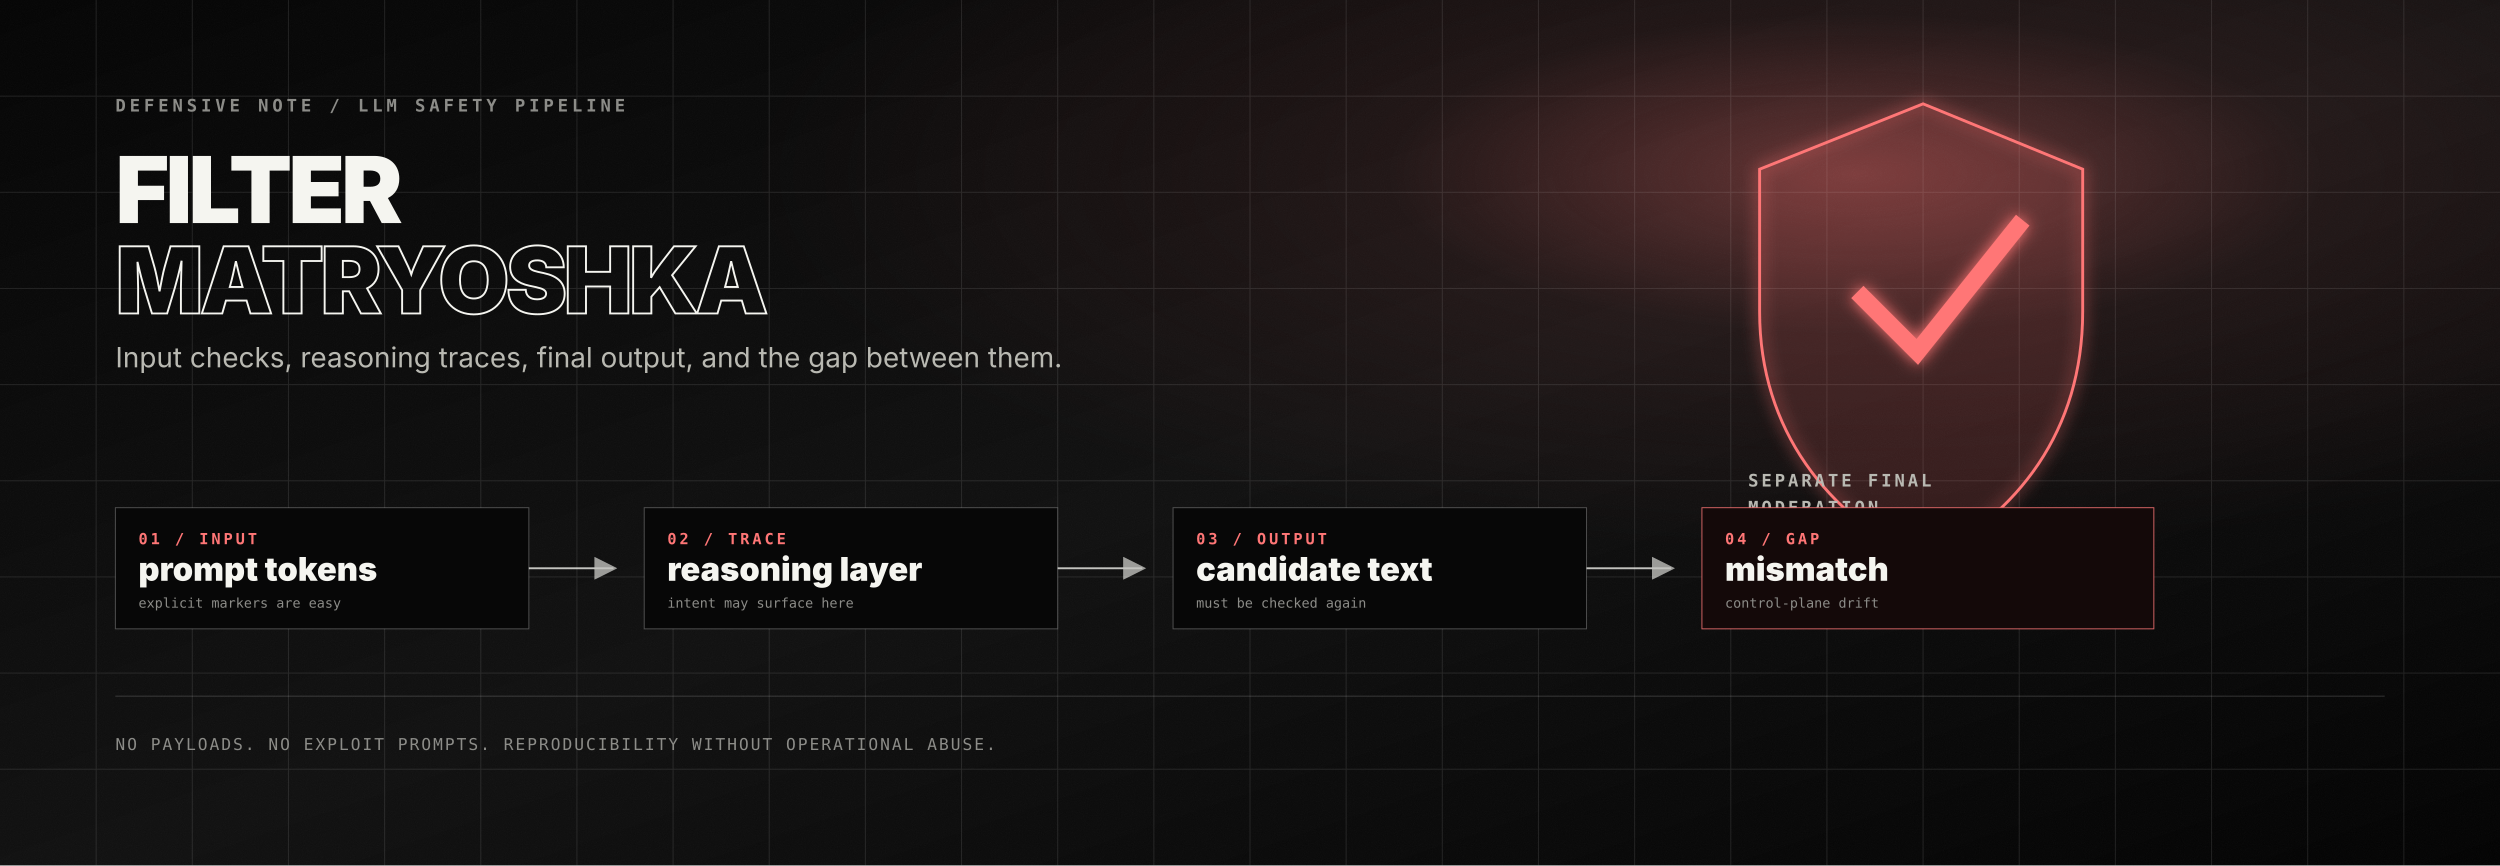
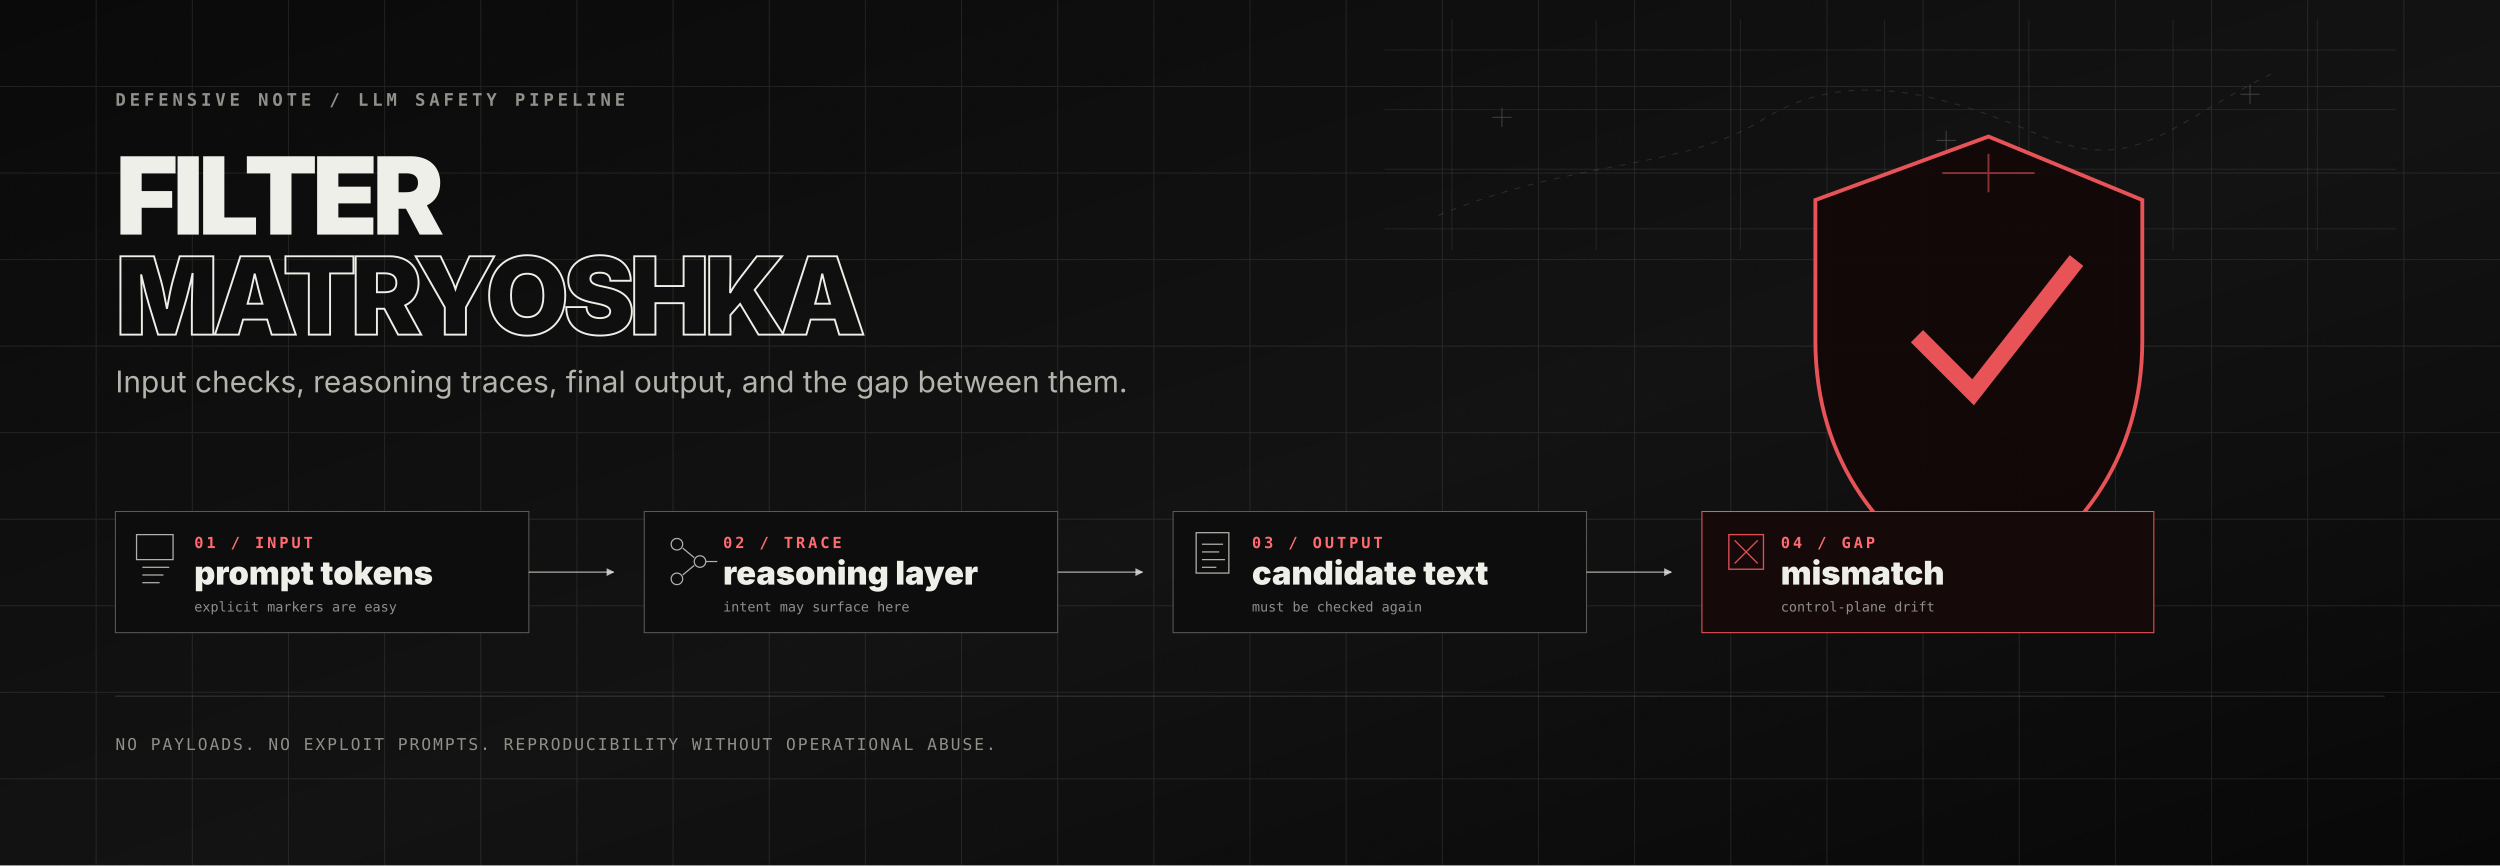
<svg xmlns="http://www.w3.org/2000/svg" viewBox="0 0 2600 900" role="img" aria-labelledby="title desc">
  <defs>
    <linearGradient id="bg" x1="0" y1="0" x2="1" y2="1">
-       <stop offset="0" stop-color="#040404" />
-       <stop offset="0.52" stop-color="#101010" />
-       <stop offset="1" stop-color="#020202" />
+       <stop offset="0" stop-color="#070707" />
+       <stop offset="0.55" stop-color="#101010" />
+       <stop offset="1" stop-color="#050505" />
    </linearGradient>
-     <radialGradient id="hot" cx="74%" cy="20%" r="44%">
-       <stop offset="0" stop-color="#ff7676" stop-opacity="0.36" />
-       <stop offset="0.42" stop-color="#ff7676" stop-opacity="0.08" />
-       <stop offset="1" stop-color="#ff7676" stop-opacity="0" />
-     </radialGradient>
-     <filter id="glow" x="-50%" y="-50%" width="200%" height="200%">
-       <feGaussianBlur stdDeviation="8" result="blur" />
-       <feMerge>
-         <feMergeNode in="blur" />
-         <feMergeNode in="SourceGraphic" />
-       </feMerge>
-     </filter>
    <filter id="grain" x="0" y="0" width="100%" height="100%">
-       <feTurbulence type="fractalNoise" baseFrequency="0.9" numOctaves="3" stitchTiles="stitch" />
+       <feTurbulence type="fractalNoise" baseFrequency="0.88" numOctaves="3" stitchTiles="stitch" />
      <feColorMatrix type="saturate" values="0" />
      <feComponentTransfer>
        <feFuncA type="table" tableValues="0 0.11" />
      </feComponentTransfer>
    </filter>
-     <marker id="arrow" markerWidth="12" markerHeight="12" refX="10" refY="6" orient="auto">
-       <path d="M0 0 12 6 0 12Z" fill="#f5f5f0" opacity="0.78" />
+     <marker id="heroArrow" viewBox="0 0 8 8" refX="7" refY="4" markerWidth="7" markerHeight="7" orient="auto-start-reverse">
+       <path d="M0 0 8 4 0 8Z" fill="#e8e8e3" opacity="0.78" />
    </marker>
  </defs>
  <rect width="2600" height="900" fill="url(#bg)" />
-   <rect width="2600" height="900" fill="url(#hot)" />
-   <g opacity="0.11" stroke="#f5f5f0" stroke-width="1">
-     <path d="M0 100H2600M0 200H2600M0 300H2600M0 400H2600M0 500H2600M0 600H2600M0 700H2600M0 800H2600" />
+   <g opacity="0.1" stroke="#efefe9" stroke-width="1">
+     <path d="M0 90H2600M0 180H2600M0 270H2600M0 360H2600M0 450H2600M0 540H2600M0 630H2600M0 720H2600M0 810H2600" />
    <path d="M100 0V900M200 0V900M300 0V900M400 0V900M500 0V900M600 0V900M700 0V900M800 0V900M900 0V900M1000 0V900M1100 0V900M1200 0V900M1300 0V900M1400 0V900M1500 0V900M1600 0V900M1700 0V900M1800 0V900M1900 0V900M2000 0V900M2100 0V900M2200 0V900M2300 0V900M2400 0V900M2500 0V900" />
  </g>
-   <rect width="2600" height="900" filter="url(#grain)" opacity="0.32" />
-   <text x="120" y="116" fill="#8c8c88" font-family="JetBrains Mono, Consolas, monospace" font-size="18" font-weight="800" letter-spacing="4">DEFENSIVE NOTE / LLM SAFETY PIPELINE</text>
-   <text x="120" y="232" fill="#f5f5f0" font-family="Inter, Segoe UI, sans-serif" font-size="96" font-weight="950" letter-spacing="-4">FILTER</text>
-   <text x="120" y="326" fill="none" stroke="#f5f5f0" stroke-width="2" font-family="Inter, Segoe UI, sans-serif" font-size="96" font-weight="950" letter-spacing="-4">MATRYOSHKA</text>
-   <text x="120" y="382" fill="#b9b9b2" font-family="Inter, Segoe UI, sans-serif" font-size="29">Input checks, reasoning traces, final output, and the gap between them.</text>
-   <g transform="translate(1830 108)" filter="url(#glow)">
-     <path d="M170 0 336 68v148c0 124-67 211-166 261C71 427 0 340 0 216V68Z" fill="#ff7676" fill-opacity="0.08" stroke="#ff7676" stroke-width="3" />
-     <path d="M108 202 164 258 268 128" fill="none" stroke="#ff7676" stroke-width="18" stroke-linecap="square" stroke-linejoin="miter" />
+   <rect width="2600" height="900" filter="url(#grain)" opacity="0.28" />
+   <g opacity="0.58">
+     <path d="M1440 52H2492M1440 114H2492M1440 176H2492M1440 238H2492" stroke="#efefe9" stroke-opacity="0.15" />
+     <path d="M1510 20V260M1660 20V260M1810 20V260M1960 20V260M2110 20V260M2260 20V260M2410 20V260" stroke="#efefe9" stroke-opacity="0.15" />
+     <path d="M1496 224 C1640 164 1748 178 1834 124 S2018 96 2120 140 2252 130 2368 74" fill="none" stroke="#efefe9" stroke-opacity="0.22" stroke-dasharray="6 8" />
+     <path d="M1552 122h20M1562 112v20M2014 146h20M2024 136v20M2330 98h20M2340 88v20" stroke="#efefe9" stroke-opacity="0.38" />
  </g>
-   <text x="1818" y="506" fill="#b9b9b2" font-family="JetBrains Mono, Consolas, monospace" font-size="18" font-weight="800" letter-spacing="3">SEPARATE FINAL</text>
-   <text x="1818" y="534" fill="#b9b9b2" font-family="JetBrains Mono, Consolas, monospace" font-size="18" font-weight="800" letter-spacing="3">MODERATION</text>
-   <g transform="translate(120 528)">
-     <rect width="430" height="126" fill="#070707" stroke="#ffffff" stroke-opacity="0.28" />
-     <text x="24" y="38" fill="#ff7676" font-family="JetBrains Mono, Consolas, monospace" font-size="16" font-weight="900" letter-spacing="3">01 / INPUT</text>
-     <text x="24" y="76" fill="#f5f5f0" font-family="Inter, Segoe UI, sans-serif" font-size="34" font-weight="860">prompt tokens</text>
-     <text x="24" y="104" fill="#8c8c88" font-family="JetBrains Mono, Consolas, monospace" font-size="14">explicit markers are easy</text>
+   <text x="120" y="110" fill="#91918b" font-family="JetBrains Mono, Consolas, monospace" font-size="18" font-weight="800" letter-spacing="4">DEFENSIVE NOTE / LLM SAFETY PIPELINE</text>
+   <text x="120" y="244" fill="#efefe9" font-family="Inter, Segoe UI, sans-serif" font-size="112" font-weight="950" letter-spacing="-6">FILTER</text>
+   <text x="120" y="348" fill="none" stroke="#efefe9" stroke-width="2" font-family="Inter, Segoe UI, sans-serif" font-size="112" font-weight="950" letter-spacing="-6">MATRYOSHKA</text>
+   <text x="120" y="408" fill="#b4b4ad" font-family="Inter, Segoe UI, sans-serif" font-size="31">Input checks, reasoning traces, final output, and the gap between them.</text>
+   <g transform="translate(1888 142)" opacity="0.9">
+     <path d="M180 0 340 66v146c0 126-69 214-170 265C69 426 0 338 0 212V66Z" fill="#120707" stroke="#ff5a5f" stroke-width="4" />
+     <path d="M112 214 164 266 266 136" fill="none" stroke="#ff5a5f" stroke-width="18" stroke-linecap="square" stroke-linejoin="miter" />
+     <path d="M180 18V58M132 38h96" stroke="#ff5a5f" stroke-width="2" stroke-opacity="0.55" />
  </g>
-   <g transform="translate(670 528)">
-     <rect width="430" height="126" fill="#070707" stroke="#ffffff" stroke-opacity="0.28" />
-     <text x="24" y="38" fill="#ff7676" font-family="JetBrains Mono, Consolas, monospace" font-size="16" font-weight="900" letter-spacing="3">02 / TRACE</text>
-     <text x="24" y="76" fill="#f5f5f0" font-family="Inter, Segoe UI, sans-serif" font-size="34" font-weight="860">reasoning layer</text>
-     <text x="24" y="104" fill="#8c8c88" font-family="JetBrains Mono, Consolas, monospace" font-size="14">intent may surface here</text>
+   <text x="1888" y="548" fill="#ff5a5f" font-family="JetBrains Mono, Consolas, monospace" font-size="18" font-weight="800" letter-spacing="3">RED ATTACK SURFACE</text>
+   <text x="1888" y="576" fill="#8f8f89" font-family="JetBrains Mono, Consolas, monospace" font-size="18" font-weight="800" letter-spacing="3">SEPARATE FINAL MODERATION</text>
+   <g transform="translate(120 532)">
+     <rect width="430" height="126" fill="#0d0d0d" stroke="#5f5f5a" />
+     <g opacity="0.72" stroke="#efefe9" fill="none" stroke-width="1.3">
+       <rect x="22" y="24" width="38" height="26" />
+       <path d="M28 58h28M28 66h22M28 74h18" />
+     </g>
+     <text x="82" y="38" fill="#ff6b70" font-family="JetBrains Mono, Consolas, monospace" font-size="16" font-weight="900" letter-spacing="3">01 / INPUT</text>
+     <text x="82" y="76" fill="#efefe9" font-family="Inter, Segoe UI, sans-serif" font-size="34" font-weight="860">prompt tokens</text>
+     <text x="82" y="104" fill="#8f8f89" font-family="JetBrains Mono, Consolas, monospace" font-size="14">explicit markers are easy</text>
  </g>
-   <g transform="translate(1220 528)">
-     <rect width="430" height="126" fill="#070707" stroke="#ffffff" stroke-opacity="0.28" />
-     <text x="24" y="38" fill="#ff7676" font-family="JetBrains Mono, Consolas, monospace" font-size="16" font-weight="900" letter-spacing="3">03 / OUTPUT</text>
-     <text x="24" y="76" fill="#f5f5f0" font-family="Inter, Segoe UI, sans-serif" font-size="34" font-weight="860">candidate text</text>
-     <text x="24" y="104" fill="#8c8c88" font-family="JetBrains Mono, Consolas, monospace" font-size="14">must be checked again</text>
+   <g transform="translate(670 532)">
+     <rect width="430" height="126" fill="#0d0d0d" stroke="#5f5f5a" />
+     <g opacity="0.72" stroke="#efefe9" fill="none" stroke-width="1.3">
+       <circle cx="34" cy="34" r="6" />
+       <circle cx="34" cy="70" r="6" />
+       <circle cx="58" cy="52" r="6" />
+       <path d="M40 38 52 48M40 66 52 56M64 52h12" />
+     </g>
+     <text x="82" y="38" fill="#ff6b70" font-family="JetBrains Mono, Consolas, monospace" font-size="16" font-weight="900" letter-spacing="3">02 / TRACE</text>
+     <text x="82" y="76" fill="#efefe9" font-family="Inter, Segoe UI, sans-serif" font-size="34" font-weight="860">reasoning layer</text>
+     <text x="82" y="104" fill="#8f8f89" font-family="JetBrains Mono, Consolas, monospace" font-size="14">intent may surface here</text>
  </g>
-   <g transform="translate(1770 528)">
-     <rect width="470" height="126" fill="#140909" stroke="#ff7676" stroke-opacity="0.82" />
-     <text x="24" y="38" fill="#ff7676" font-family="JetBrains Mono, Consolas, monospace" font-size="16" font-weight="900" letter-spacing="3">04 / GAP</text>
-     <text x="24" y="76" fill="#f5f5f0" font-family="Inter, Segoe UI, sans-serif" font-size="34" font-weight="860">mismatch</text>
-     <text x="24" y="104" fill="#8c8c88" font-family="JetBrains Mono, Consolas, monospace" font-size="14">control-plane drift</text>
+   <g transform="translate(1220 532)">
+     <rect width="430" height="126" fill="#0d0d0d" stroke="#5f5f5a" />
+     <g opacity="0.72" stroke="#efefe9" fill="none" stroke-width="1.3">
+       <rect x="24" y="22" width="34" height="42" />
+       <path d="M30 34h22M30 42h18M30 50h24M30 58h15" />
+     </g>
+     <text x="82" y="38" fill="#ff6b70" font-family="JetBrains Mono, Consolas, monospace" font-size="16" font-weight="900" letter-spacing="3">03 / OUTPUT</text>
+     <text x="82" y="76" fill="#efefe9" font-family="Inter, Segoe UI, sans-serif" font-size="34" font-weight="860">candidate text</text>
+     <text x="82" y="104" fill="#8f8f89" font-family="JetBrains Mono, Consolas, monospace" font-size="14">must be checked again</text>
  </g>
-   <g fill="none" stroke="#f5f5f0" stroke-width="2" marker-end="url(#arrow)" opacity="0.78">
-     <path d="M550 591H638" />
-     <path d="M1100 591H1188" />
-     <path d="M1650 591H1738" />
+   <g transform="translate(1770 532)">
+     <rect width="470" height="126" fill="#15090a" stroke="#ff5a5f" />
+     <g opacity="0.86" stroke="#ff5a5f" fill="none" stroke-width="1.4">
+       <path d="M28 24h36v36H28z" />
+       <path d="M34 30 58 54M58 30 34 54" />
+     </g>
+     <text x="82" y="38" fill="#ff6b70" font-family="JetBrains Mono, Consolas, monospace" font-size="16" font-weight="900" letter-spacing="3">04 / GAP</text>
+     <text x="82" y="76" fill="#efefe9" font-family="Inter, Segoe UI, sans-serif" font-size="34" font-weight="860">mismatch</text>
+     <text x="82" y="104" fill="#8f8f89" font-family="JetBrains Mono, Consolas, monospace" font-size="14">control-plane drift</text>
  </g>
-   <path d="M120 724H2480" stroke="#ffffff" stroke-opacity="0.18" />
-   <text x="120" y="780" fill="#8c8c88" font-family="JetBrains Mono, Consolas, monospace" font-size="17" letter-spacing="2">NO PAYLOADS. NO EXPLOIT PROMPTS. REPRODUCIBILITY WITHOUT OPERATIONAL ABUSE.</text>
+   <path d="M550 595H638" fill="none" stroke="#efefe9" stroke-opacity="0.75" stroke-width="1.2" marker-end="url(#heroArrow)" />
+   <path d="M1100 595H1188" fill="none" stroke="#efefe9" stroke-opacity="0.75" stroke-width="1.2" marker-end="url(#heroArrow)" />
+   <path d="M1650 595H1738" fill="none" stroke="#efefe9" stroke-opacity="0.75" stroke-width="1.2" marker-end="url(#heroArrow)" />
+   <path d="M120 724H2480" stroke="#efefe9" stroke-opacity="0.18" />
+   <text x="120" y="780" fill="#8f8f89" font-family="JetBrains Mono, Consolas, monospace" font-size="17" letter-spacing="2">NO PAYLOADS. NO EXPLOIT PROMPTS. REPRODUCIBILITY WITHOUT OPERATIONAL ABUSE.</text>
</svg>
